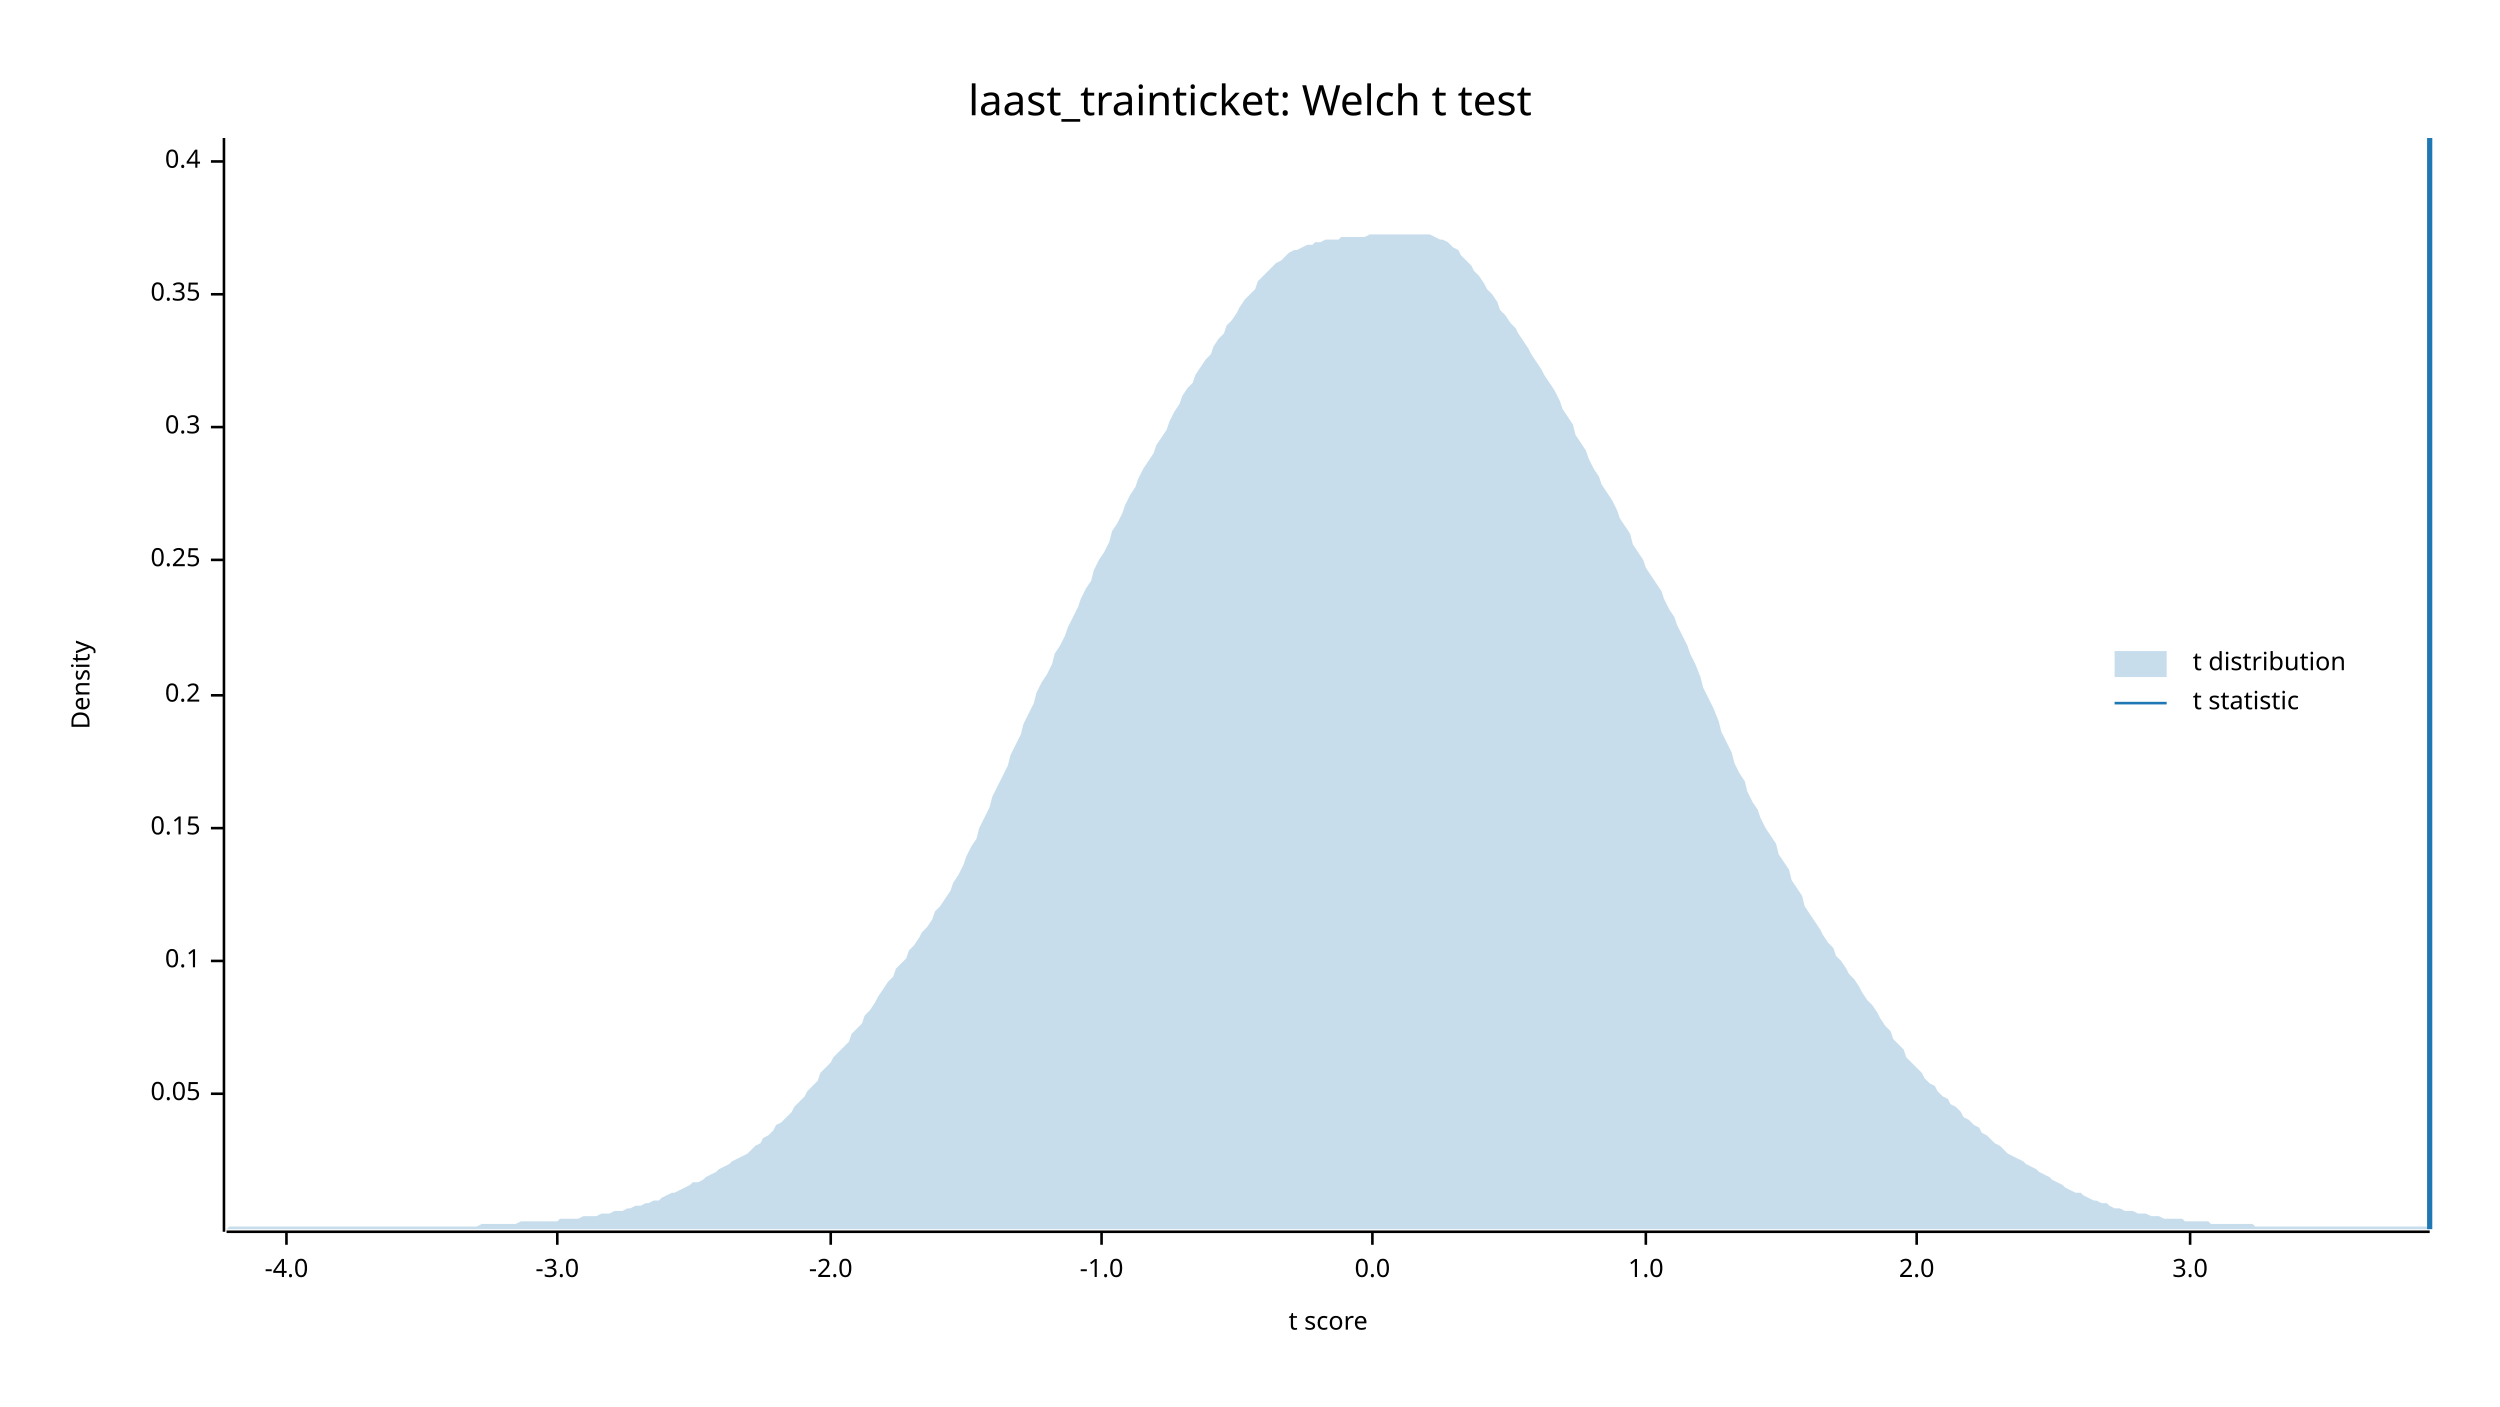
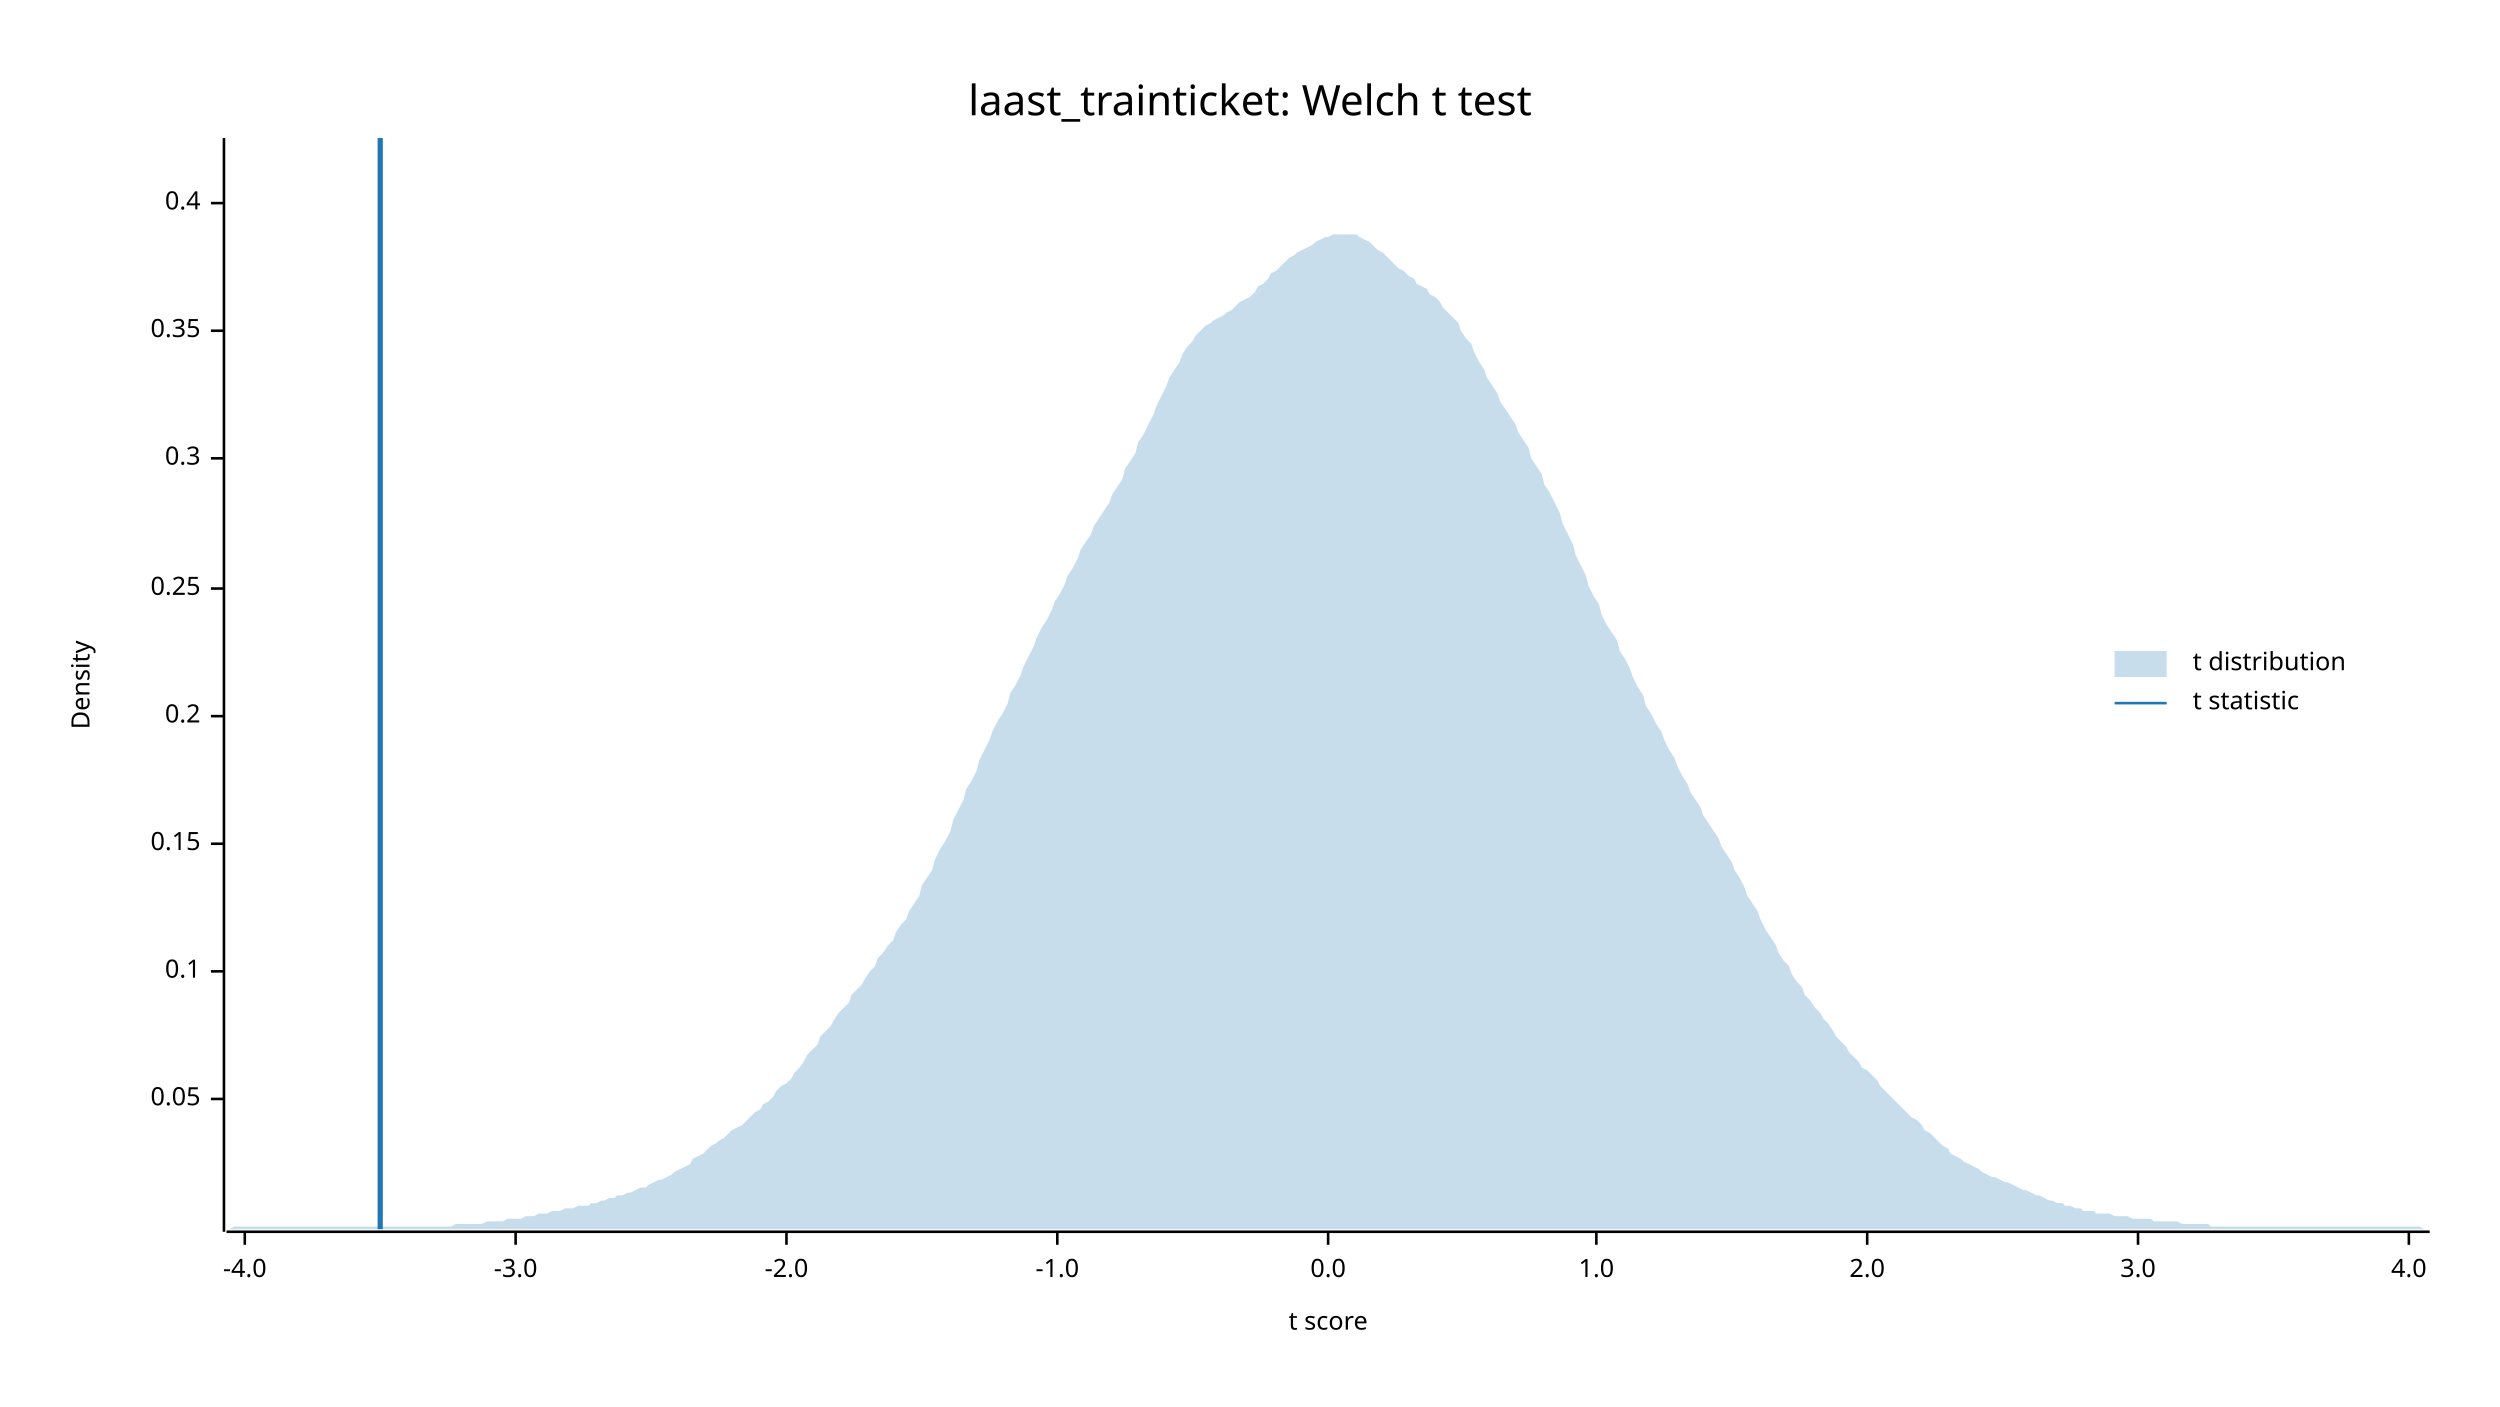
<svg xmlns="http://www.w3.org/2000/svg" width="960" height="540" viewBox="0 0 960 540">
  <text x="480" y="32" dy="0.76em" text-anchor="middle" font-family="sans-serif" font-size="16.129" opacity="1" fill="#000000">
laast_trainticket: Welch t test
</text>
  <text x="27" y="263" dy="0.76em" text-anchor="middle" font-family="sans-serif" font-size="9.677" opacity="1" fill="#000000" transform="rotate(270, 27, 263)">
Density
</text>
  <text x="510" y="513" dy="-0.5ex" text-anchor="middle" font-family="sans-serif" font-size="9.677" opacity="1" fill="#000000">
t score
</text>
  <polyline fill="none" opacity="1" stroke="#000000" stroke-width="1" points="86,53 86,473 " />
-   <text x="77" y="420" dy="0.5ex" text-anchor="end" font-family="sans-serif" font-size="9.677" opacity="1" fill="#000000">
+   <text x="77" y="422" dy="0.5ex" text-anchor="end" font-family="sans-serif" font-size="9.677" opacity="1" fill="#000000">
0.05
</text>
-   <polyline fill="none" opacity="1" stroke="#000000" stroke-width="1" points="81,420 86,420 " />
-   <text x="77" y="369" dy="0.5ex" text-anchor="end" font-family="sans-serif" font-size="9.677" opacity="1" fill="#000000">
+   <polyline fill="none" opacity="1" stroke="#000000" stroke-width="1" points="81,422 86,422 " />
+   <text x="77" y="373" dy="0.5ex" text-anchor="end" font-family="sans-serif" font-size="9.677" opacity="1" fill="#000000">
0.1
</text>
-   <polyline fill="none" opacity="1" stroke="#000000" stroke-width="1" points="81,369 86,369 " />
-   <text x="77" y="318" dy="0.5ex" text-anchor="end" font-family="sans-serif" font-size="9.677" opacity="1" fill="#000000">
+   <polyline fill="none" opacity="1" stroke="#000000" stroke-width="1" points="81,373 86,373 " />
+   <text x="77" y="324" dy="0.5ex" text-anchor="end" font-family="sans-serif" font-size="9.677" opacity="1" fill="#000000">
0.15
</text>
-   <polyline fill="none" opacity="1" stroke="#000000" stroke-width="1" points="81,318 86,318 " />
-   <text x="77" y="267" dy="0.5ex" text-anchor="end" font-family="sans-serif" font-size="9.677" opacity="1" fill="#000000">
+   <polyline fill="none" opacity="1" stroke="#000000" stroke-width="1" points="81,324 86,324 " />
+   <text x="77" y="275" dy="0.5ex" text-anchor="end" font-family="sans-serif" font-size="9.677" opacity="1" fill="#000000">
0.2
</text>
-   <polyline fill="none" opacity="1" stroke="#000000" stroke-width="1" points="81,267 86,267 " />
-   <text x="77" y="215" dy="0.5ex" text-anchor="end" font-family="sans-serif" font-size="9.677" opacity="1" fill="#000000">
+   <polyline fill="none" opacity="1" stroke="#000000" stroke-width="1" points="81,275 86,275 " />
+   <text x="77" y="226" dy="0.5ex" text-anchor="end" font-family="sans-serif" font-size="9.677" opacity="1" fill="#000000">
0.25
</text>
-   <polyline fill="none" opacity="1" stroke="#000000" stroke-width="1" points="81,215 86,215 " />
-   <text x="77" y="164" dy="0.5ex" text-anchor="end" font-family="sans-serif" font-size="9.677" opacity="1" fill="#000000">
+   <polyline fill="none" opacity="1" stroke="#000000" stroke-width="1" points="81,226 86,226 " />
+   <text x="77" y="176" dy="0.5ex" text-anchor="end" font-family="sans-serif" font-size="9.677" opacity="1" fill="#000000">
0.3
</text>
-   <polyline fill="none" opacity="1" stroke="#000000" stroke-width="1" points="81,164 86,164 " />
-   <text x="77" y="113" dy="0.5ex" text-anchor="end" font-family="sans-serif" font-size="9.677" opacity="1" fill="#000000">
+   <polyline fill="none" opacity="1" stroke="#000000" stroke-width="1" points="81,176 86,176 " />
+   <text x="77" y="127" dy="0.5ex" text-anchor="end" font-family="sans-serif" font-size="9.677" opacity="1" fill="#000000">
0.35
</text>
-   <polyline fill="none" opacity="1" stroke="#000000" stroke-width="1" points="81,113 86,113 " />
-   <text x="77" y="62" dy="0.5ex" text-anchor="end" font-family="sans-serif" font-size="9.677" opacity="1" fill="#000000">
+   <polyline fill="none" opacity="1" stroke="#000000" stroke-width="1" points="81,127 86,127 " />
+   <text x="77" y="78" dy="0.5ex" text-anchor="end" font-family="sans-serif" font-size="9.677" opacity="1" fill="#000000">
0.4
</text>
-   <polyline fill="none" opacity="1" stroke="#000000" stroke-width="1" points="81,62 86,62 " />
+   <polyline fill="none" opacity="1" stroke="#000000" stroke-width="1" points="81,78 86,78 " />
  <polyline fill="none" opacity="1" stroke="#000000" stroke-width="1" points="87,473 933,473 " />
-   <text x="110" y="483" dy="0.76em" text-anchor="middle" font-family="sans-serif" font-size="9.677" opacity="1" fill="#000000">
+   <text x="94" y="483" dy="0.76em" text-anchor="middle" font-family="sans-serif" font-size="9.677" opacity="1" fill="#000000">
-4.0
</text>
-   <polyline fill="none" opacity="1" stroke="#000000" stroke-width="1" points="110,473 110,478 " />
-   <text x="214" y="483" dy="0.76em" text-anchor="middle" font-family="sans-serif" font-size="9.677" opacity="1" fill="#000000">
+   <polyline fill="none" opacity="1" stroke="#000000" stroke-width="1" points="94,473 94,478 " />
+   <text x="198" y="483" dy="0.76em" text-anchor="middle" font-family="sans-serif" font-size="9.677" opacity="1" fill="#000000">
-3.0
</text>
-   <polyline fill="none" opacity="1" stroke="#000000" stroke-width="1" points="214,473 214,478 " />
-   <text x="319" y="483" dy="0.76em" text-anchor="middle" font-family="sans-serif" font-size="9.677" opacity="1" fill="#000000">
+   <polyline fill="none" opacity="1" stroke="#000000" stroke-width="1" points="198,473 198,478 " />
+   <text x="302" y="483" dy="0.76em" text-anchor="middle" font-family="sans-serif" font-size="9.677" opacity="1" fill="#000000">
-2.0
</text>
-   <polyline fill="none" opacity="1" stroke="#000000" stroke-width="1" points="319,473 319,478 " />
-   <text x="423" y="483" dy="0.76em" text-anchor="middle" font-family="sans-serif" font-size="9.677" opacity="1" fill="#000000">
+   <polyline fill="none" opacity="1" stroke="#000000" stroke-width="1" points="302,473 302,478 " />
+   <text x="406" y="483" dy="0.76em" text-anchor="middle" font-family="sans-serif" font-size="9.677" opacity="1" fill="#000000">
-1.0
</text>
-   <polyline fill="none" opacity="1" stroke="#000000" stroke-width="1" points="423,473 423,478 " />
-   <text x="527" y="483" dy="0.76em" text-anchor="middle" font-family="sans-serif" font-size="9.677" opacity="1" fill="#000000">
+   <polyline fill="none" opacity="1" stroke="#000000" stroke-width="1" points="406,473 406,478 " />
+   <text x="510" y="483" dy="0.76em" text-anchor="middle" font-family="sans-serif" font-size="9.677" opacity="1" fill="#000000">
0.0
</text>
-   <polyline fill="none" opacity="1" stroke="#000000" stroke-width="1" points="527,473 527,478 " />
-   <text x="632" y="483" dy="0.76em" text-anchor="middle" font-family="sans-serif" font-size="9.677" opacity="1" fill="#000000">
+   <polyline fill="none" opacity="1" stroke="#000000" stroke-width="1" points="510,473 510,478 " />
+   <text x="613" y="483" dy="0.76em" text-anchor="middle" font-family="sans-serif" font-size="9.677" opacity="1" fill="#000000">
1.0
</text>
-   <polyline fill="none" opacity="1" stroke="#000000" stroke-width="1" points="632,473 632,478 " />
-   <text x="736" y="483" dy="0.76em" text-anchor="middle" font-family="sans-serif" font-size="9.677" opacity="1" fill="#000000">
+   <polyline fill="none" opacity="1" stroke="#000000" stroke-width="1" points="613,473 613,478 " />
+   <text x="717" y="483" dy="0.76em" text-anchor="middle" font-family="sans-serif" font-size="9.677" opacity="1" fill="#000000">
2.0
</text>
-   <polyline fill="none" opacity="1" stroke="#000000" stroke-width="1" points="736,473 736,478 " />
-   <text x="841" y="483" dy="0.76em" text-anchor="middle" font-family="sans-serif" font-size="9.677" opacity="1" fill="#000000">
+   <polyline fill="none" opacity="1" stroke="#000000" stroke-width="1" points="717,473 717,478 " />
+   <text x="821" y="483" dy="0.76em" text-anchor="middle" font-family="sans-serif" font-size="9.677" opacity="1" fill="#000000">
3.0
</text>
-   <polyline fill="none" opacity="1" stroke="#000000" stroke-width="1" points="841,473 841,478 " />
-   <polygon opacity="0.25" fill="#1F78B4" points="87,472 88,471 90,471 92,471 93,471 95,471 97,471 98,471 100,471 102,471 103,471 105,471 107,471 109,471 110,471 112,471 114,471 115,471 117,471 119,471 120,471 122,471 124,471 125,471 127,471 129,471 131,471 132,471 134,471 136,471 137,471 139,471 141,471 142,471 144,471 146,471 148,471 149,471 151,471 153,471 154,471 156,471 158,471 159,471 161,471 163,471 164,471 166,471 168,471 170,471 171,471 173,471 175,471 176,471 178,471 180,471 181,471 183,471 185,470 187,470 188,470 190,470 192,470 193,470 195,470 197,470 198,470 200,469 202,469 203,469 205,469 207,469 209,469 210,469 212,469 214,469 215,468 217,468 219,468 220,468 222,468 224,467 226,467 227,467 229,467 231,466 232,466 234,466 236,465 237,465 239,465 241,464 242,464 244,463 246,463 248,462 249,462 251,461 253,461 254,460 256,459 258,458 259,458 261,457 263,456 265,455 266,454 268,454 270,453 271,452 273,451 275,450 276,449 278,448 280,447 281,446 283,445 285,444 287,443 288,442 290,440 292,439 293,437 295,436 297,434 298,432 300,431 302,429 304,427 305,425 307,423 309,421 310,419 312,417 314,415 315,412 317,410 319,408 320,406 322,404 324,402 326,400 327,397 329,395 331,393 332,390 334,388 336,385 337,383 339,380 341,377 343,375 344,372 346,370 348,368 349,365 351,363 353,360 354,358 356,356 358,353 359,350 361,348 363,345 365,342 366,339 368,336 370,332 371,329 373,325 375,322 376,318 378,314 380,310 381,306 383,302 385,298 387,294 388,290 390,286 392,282 393,278 395,274 397,270 398,266 400,262 402,259 404,255 405,251 407,248 409,244 410,241 412,237 414,233 415,230 417,226 419,223 420,219 422,215 424,212 426,208 427,204 429,201 431,197 432,194 434,190 436,187 437,184 439,180 441,177 443,174 444,171 446,168 448,165 449,162 451,158 453,155 454,152 456,149 458,147 459,144 461,141 463,138 465,136 466,133 468,130 470,128 471,125 473,123 475,120 476,118 478,115 480,113 482,111 483,108 485,106 487,104 488,103 490,101 492,100 493,99 495,97 497,96 498,96 500,95 502,94 504,94 505,93 507,93 509,92 510,92 512,92 514,92 515,91 517,91 519,91 521,91 522,91 524,91 526,90 527,90 529,90 531,90 532,90 534,90 536,90 537,90 539,90 541,90 543,90 544,90 546,90 548,90 549,90 551,91 553,92 554,92 556,93 558,95 560,96 561,98 563,100 565,102 566,104 568,106 570,109 571,111 573,113 575,116 576,119 578,121 580,124 582,126 583,128 585,131 587,134 588,136 590,139 592,142 593,144 595,147 597,150 599,154 600,157 602,160 604,163 605,167 607,170 609,173 610,176 612,180 614,183 615,186 617,189 619,192 621,196 622,199 624,202 626,205 627,209 629,212 631,215 632,218 634,221 636,224 638,227 639,230 641,234 643,237 644,240 646,244 648,248 649,251 651,255 653,260 654,264 656,268 658,272 660,277 661,281 663,285 665,289 666,293 668,297 670,300 671,304 673,308 675,311 676,314 678,318 680,321 682,324 683,328 685,331 687,334 688,338 690,341 692,344 693,348 695,351 697,354 699,357 700,359 702,362 704,364 705,367 707,369 709,372 710,374 712,376 714,379 715,381 717,384 719,386 721,389 722,391 724,394 726,396 727,399 729,401 731,403 732,406 734,408 736,410 738,412 739,414 741,416 743,417 744,419 746,421 748,422 749,424 751,425 753,427 754,429 756,430 758,432 760,433 761,435 763,436 765,438 766,439 768,440 770,442 771,443 773,444 775,445 777,446 778,447 780,448 782,449 783,450 785,451 787,452 788,453 790,454 792,455 793,456 795,457 797,458 799,458 800,459 802,460 804,461 805,461 807,462 809,462 810,463 812,464 814,464 816,465 817,465 819,465 821,466 822,466 824,466 826,467 827,467 829,467 831,468 832,468 834,468 836,468 838,468 839,469 841,469 843,469 844,469 846,469 848,469 849,470 851,470 853,470 855,470 856,470 858,470 860,470 861,470 863,470 865,470 866,471 868,471 870,471 871,471 873,471 875,471 877,471 878,471 880,471 882,471 883,471 885,471 887,471 888,471 890,471 892,471 894,471 895,471 897,471 899,471 900,471 902,471 904,471 905,471 907,471 909,471 910,471 912,471 914,471 916,471 917,471 919,471 921,471 922,471 924,471 926,471 927,471 929,471 931,471 933,471 933,472 87,472 " />
-   <polyline fill="none" opacity="1" stroke="#1F78B4" stroke-width="2" points="933,472 933,53 " />
+   <polyline fill="none" opacity="1" stroke="#000000" stroke-width="1" points="821,473 821,478 " />
+   <text x="925" y="483" dy="0.76em" text-anchor="middle" font-family="sans-serif" font-size="9.677" opacity="1" fill="#000000">
+ 4.0
+ </text>
+   <polyline fill="none" opacity="1" stroke="#000000" stroke-width="1" points="925,473 925,478 " />
+   <polygon opacity="0.25" fill="#1F78B4" points="87,472 88,472 90,471 92,471 93,471 95,471 97,471 98,471 100,471 102,471 103,471 105,471 107,471 109,471 110,471 112,471 114,471 115,471 117,471 119,471 120,471 122,471 124,471 125,471 127,471 129,471 131,471 132,471 134,471 136,471 137,471 139,471 141,471 142,471 144,471 146,471 148,471 149,471 151,471 153,471 154,471 156,471 158,471 159,471 161,471 163,471 164,471 166,471 168,471 170,471 171,471 173,471 175,470 176,470 178,470 180,470 181,470 183,470 185,470 187,469 188,469 190,469 192,469 193,469 195,468 197,468 198,468 200,468 202,467 203,467 205,467 207,466 209,466 210,466 212,465 214,465 215,465 217,464 219,464 220,464 222,463 224,463 226,463 227,462 229,462 231,461 232,461 234,460 236,460 237,459 239,459 241,458 242,458 244,457 246,456 248,456 249,455 251,454 253,453 254,453 256,452 258,451 259,450 261,449 263,448 265,447 266,445 268,444 270,443 271,442 273,440 275,439 276,438 278,437 280,435 281,434 283,433 285,432 287,430 288,429 290,427 292,426 293,424 295,423 297,421 298,419 300,417 302,416 304,414 305,412 307,410 309,407 310,405 312,403 314,401 315,398 317,396 319,394 320,392 322,389 324,387 326,385 327,382 329,380 331,378 332,376 334,373 336,371 337,368 339,366 341,363 343,361 344,358 346,355 348,353 349,350 351,347 353,344 354,340 356,337 358,334 359,330 361,326 363,323 365,319 366,315 368,311 370,307 371,303 373,300 375,296 376,292 378,288 380,284 381,281 383,277 385,274 387,270 388,266 390,263 392,259 393,256 395,252 397,248 398,245 400,241 402,238 404,234 405,231 407,228 409,224 410,221 412,218 414,214 415,211 417,208 419,205 420,202 422,199 424,196 426,193 427,190 429,187 431,184 432,180 434,177 436,174 437,170 439,167 441,163 443,159 444,156 446,152 448,148 449,145 451,142 453,139 454,136 456,133 458,131 459,129 461,127 463,125 465,124 466,123 468,122 470,121 471,120 473,119 475,117 476,116 478,115 480,114 482,112 483,110 485,109 487,107 488,105 490,104 492,102 493,101 495,99 497,98 498,97 500,96 502,95 504,94 505,93 507,92 509,91 510,91 512,90 514,90 515,90 517,90 519,90 521,90 522,91 524,92 526,93 527,94 529,96 531,97 532,98 534,100 536,102 537,103 539,104 541,106 543,107 544,109 546,110 548,111 549,113 551,114 553,116 554,118 556,120 558,122 560,124 561,127 563,130 565,132 566,135 568,139 570,142 571,145 573,148 575,151 576,154 578,157 580,160 582,163 583,166 585,169 587,172 588,176 590,179 592,182 593,186 595,189 597,193 599,197 600,201 602,205 604,209 605,213 607,217 609,221 610,225 612,229 614,232 615,236 617,240 619,243 621,246 622,250 624,253 626,257 627,260 629,264 631,267 632,271 634,274 636,278 638,281 639,284 641,288 643,291 644,294 646,298 648,301 649,304 651,307 653,310 654,313 656,316 658,319 660,322 661,325 663,328 665,331 666,334 668,337 670,341 671,344 673,347 675,350 676,353 678,357 680,360 682,363 683,366 685,369 687,371 688,374 690,377 692,379 693,382 695,384 697,387 699,389 700,391 702,393 704,396 705,398 707,400 709,402 710,404 712,406 714,408 715,410 717,411 719,413 721,415 722,417 724,419 726,421 727,422 729,424 731,426 732,427 734,429 736,430 738,432 739,434 741,435 743,437 744,438 746,440 748,441 749,443 751,444 753,445 754,446 756,447 758,448 760,449 761,450 763,451 765,452 766,452 768,453 770,454 771,454 773,455 775,456 777,457 778,457 780,458 782,459 783,459 785,460 787,461 788,461 790,462 792,462 793,463 795,463 797,464 799,464 800,465 802,465 804,465 805,466 807,466 809,466 810,466 812,467 814,467 816,467 817,467 819,468 821,468 822,468 824,468 826,468 827,469 829,469 831,469 832,469 834,469 836,469 838,470 839,470 841,470 843,470 844,470 846,470 848,470 849,471 851,471 853,471 855,471 856,471 858,471 860,471 861,471 863,471 865,471 866,471 868,471 870,471 871,471 873,471 875,471 877,471 878,471 880,471 882,471 883,471 885,471 887,471 888,471 890,471 892,471 894,471 895,471 897,471 899,471 900,471 902,471 904,471 905,471 907,471 909,471 910,471 912,471 914,471 916,471 917,471 919,471 921,471 922,471 924,471 926,471 927,471 929,471 931,472 933,472 933,472 87,472 " />
+   <polyline fill="none" opacity="1" stroke="#1F78B4" stroke-width="2" points="146,472 146,53 " />
  <text x="842" y="250" dy="0.76em" text-anchor="start" font-family="sans-serif" font-size="9.677" opacity="1" fill="#000000">
t distribution
</text>
  <text x="842" y="265" dy="0.76em" text-anchor="start" font-family="sans-serif" font-size="9.677" opacity="1" fill="#000000">
t statistic
</text>
  <rect x="812" y="250" width="20" height="10" opacity="0.25" fill="#1F78B4" stroke="none" />
  <polyline fill="none" opacity="1" stroke="#1F78B4" stroke-width="1" points="812,270 832,270 " />
</svg>
